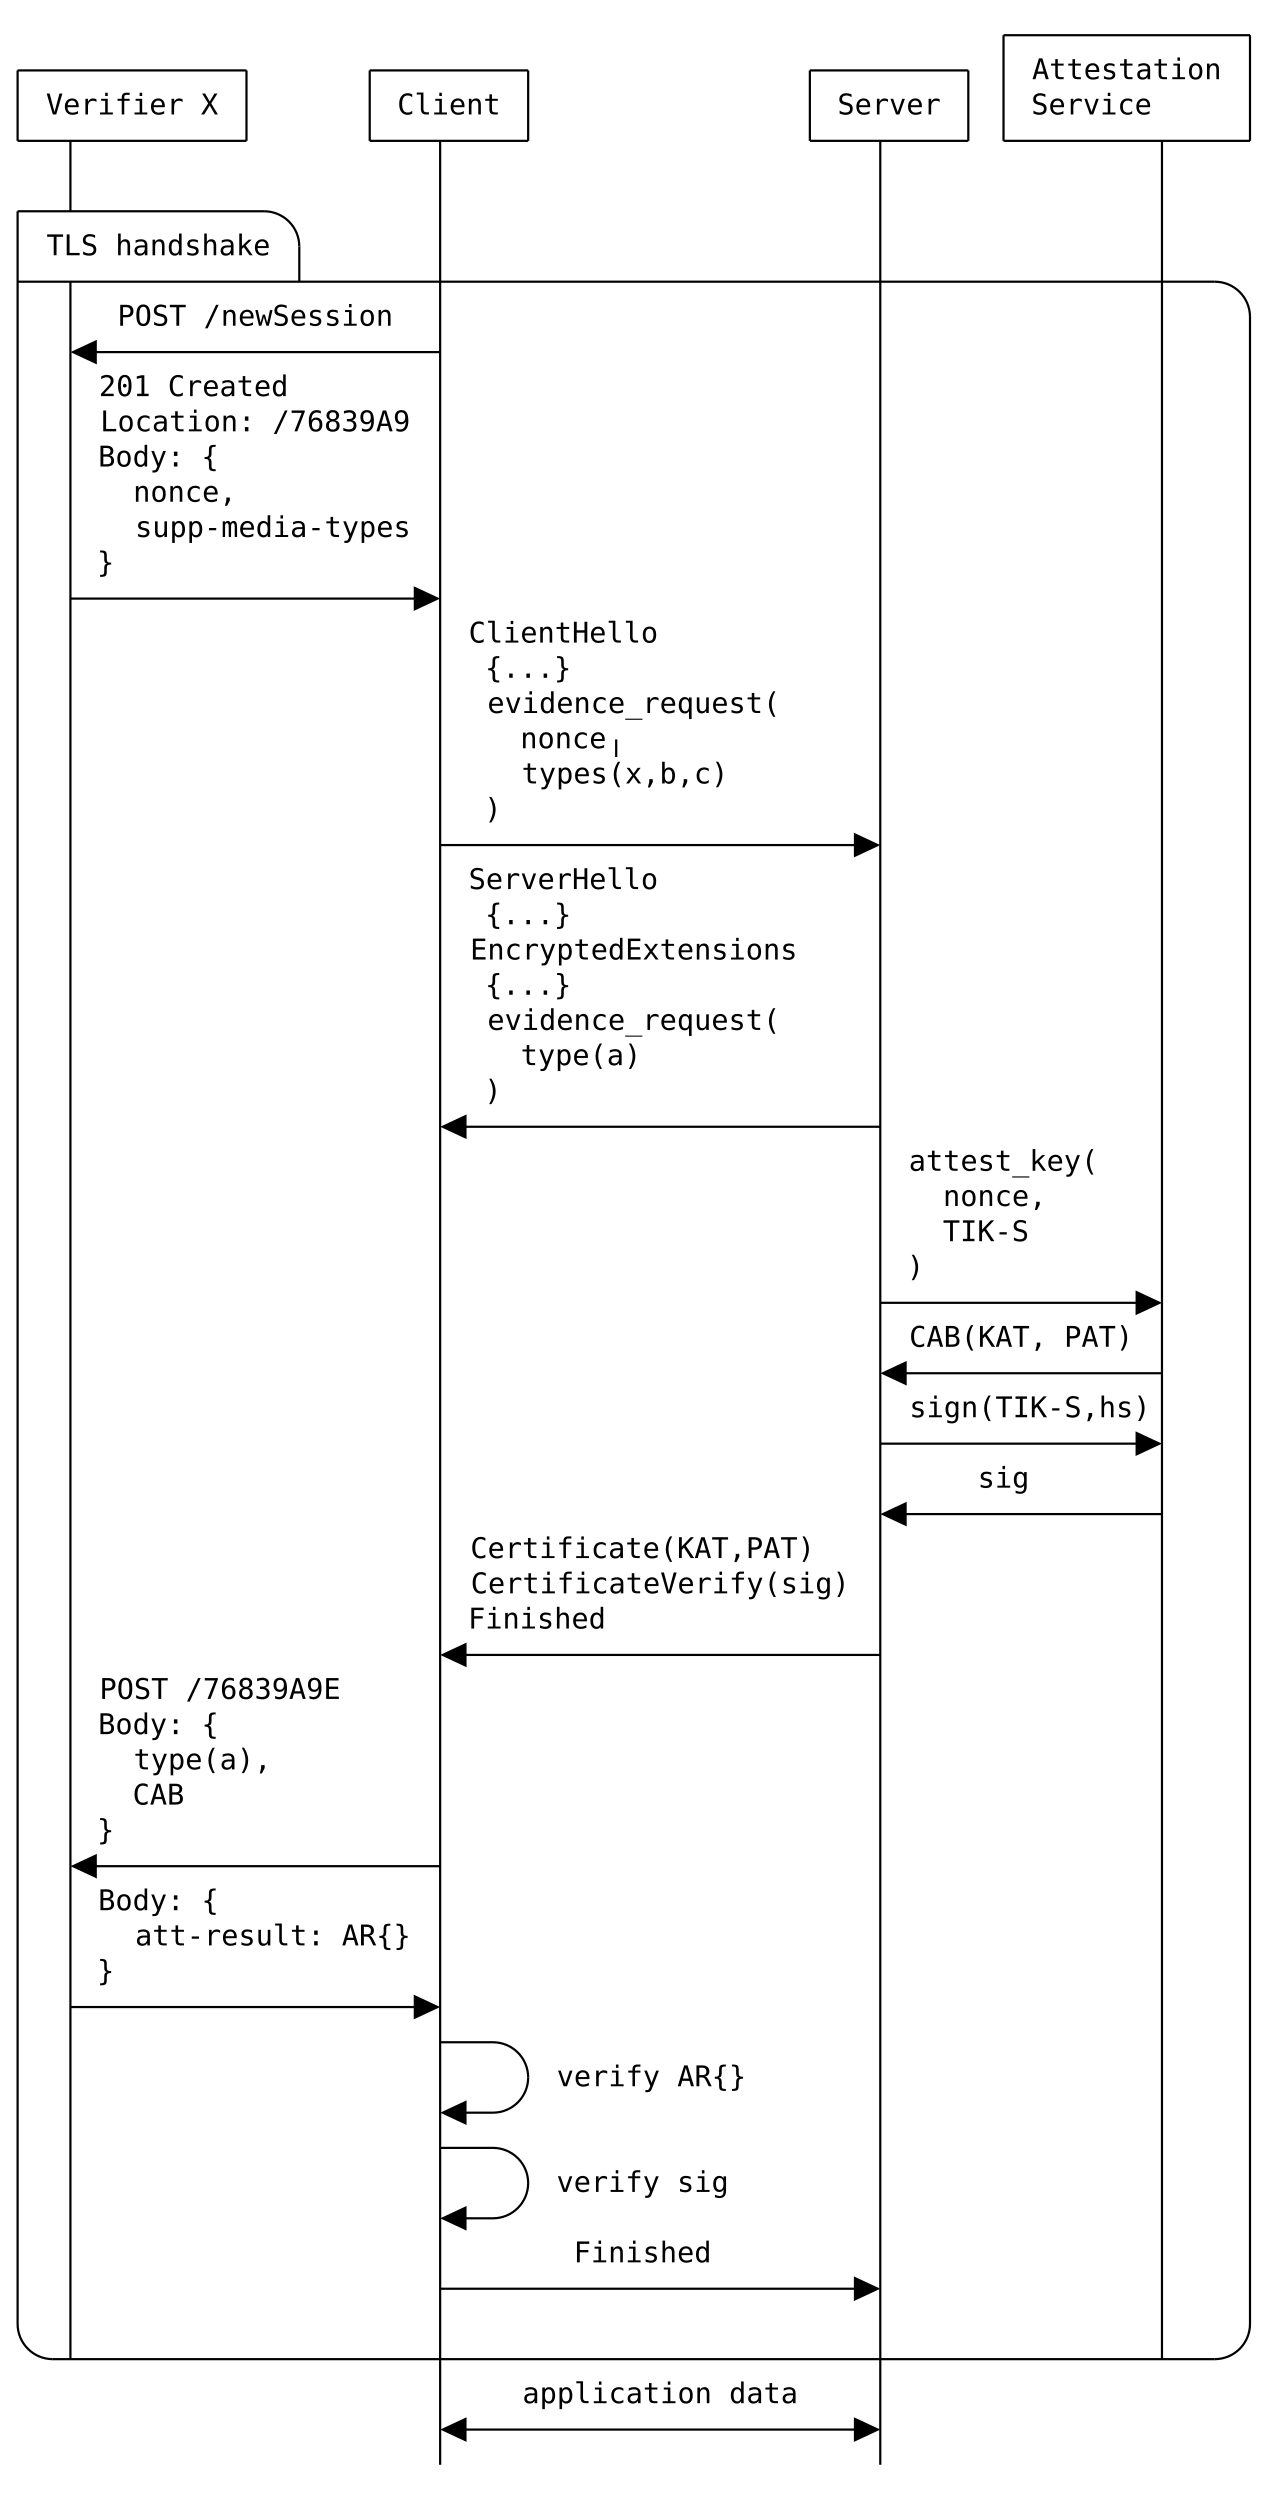
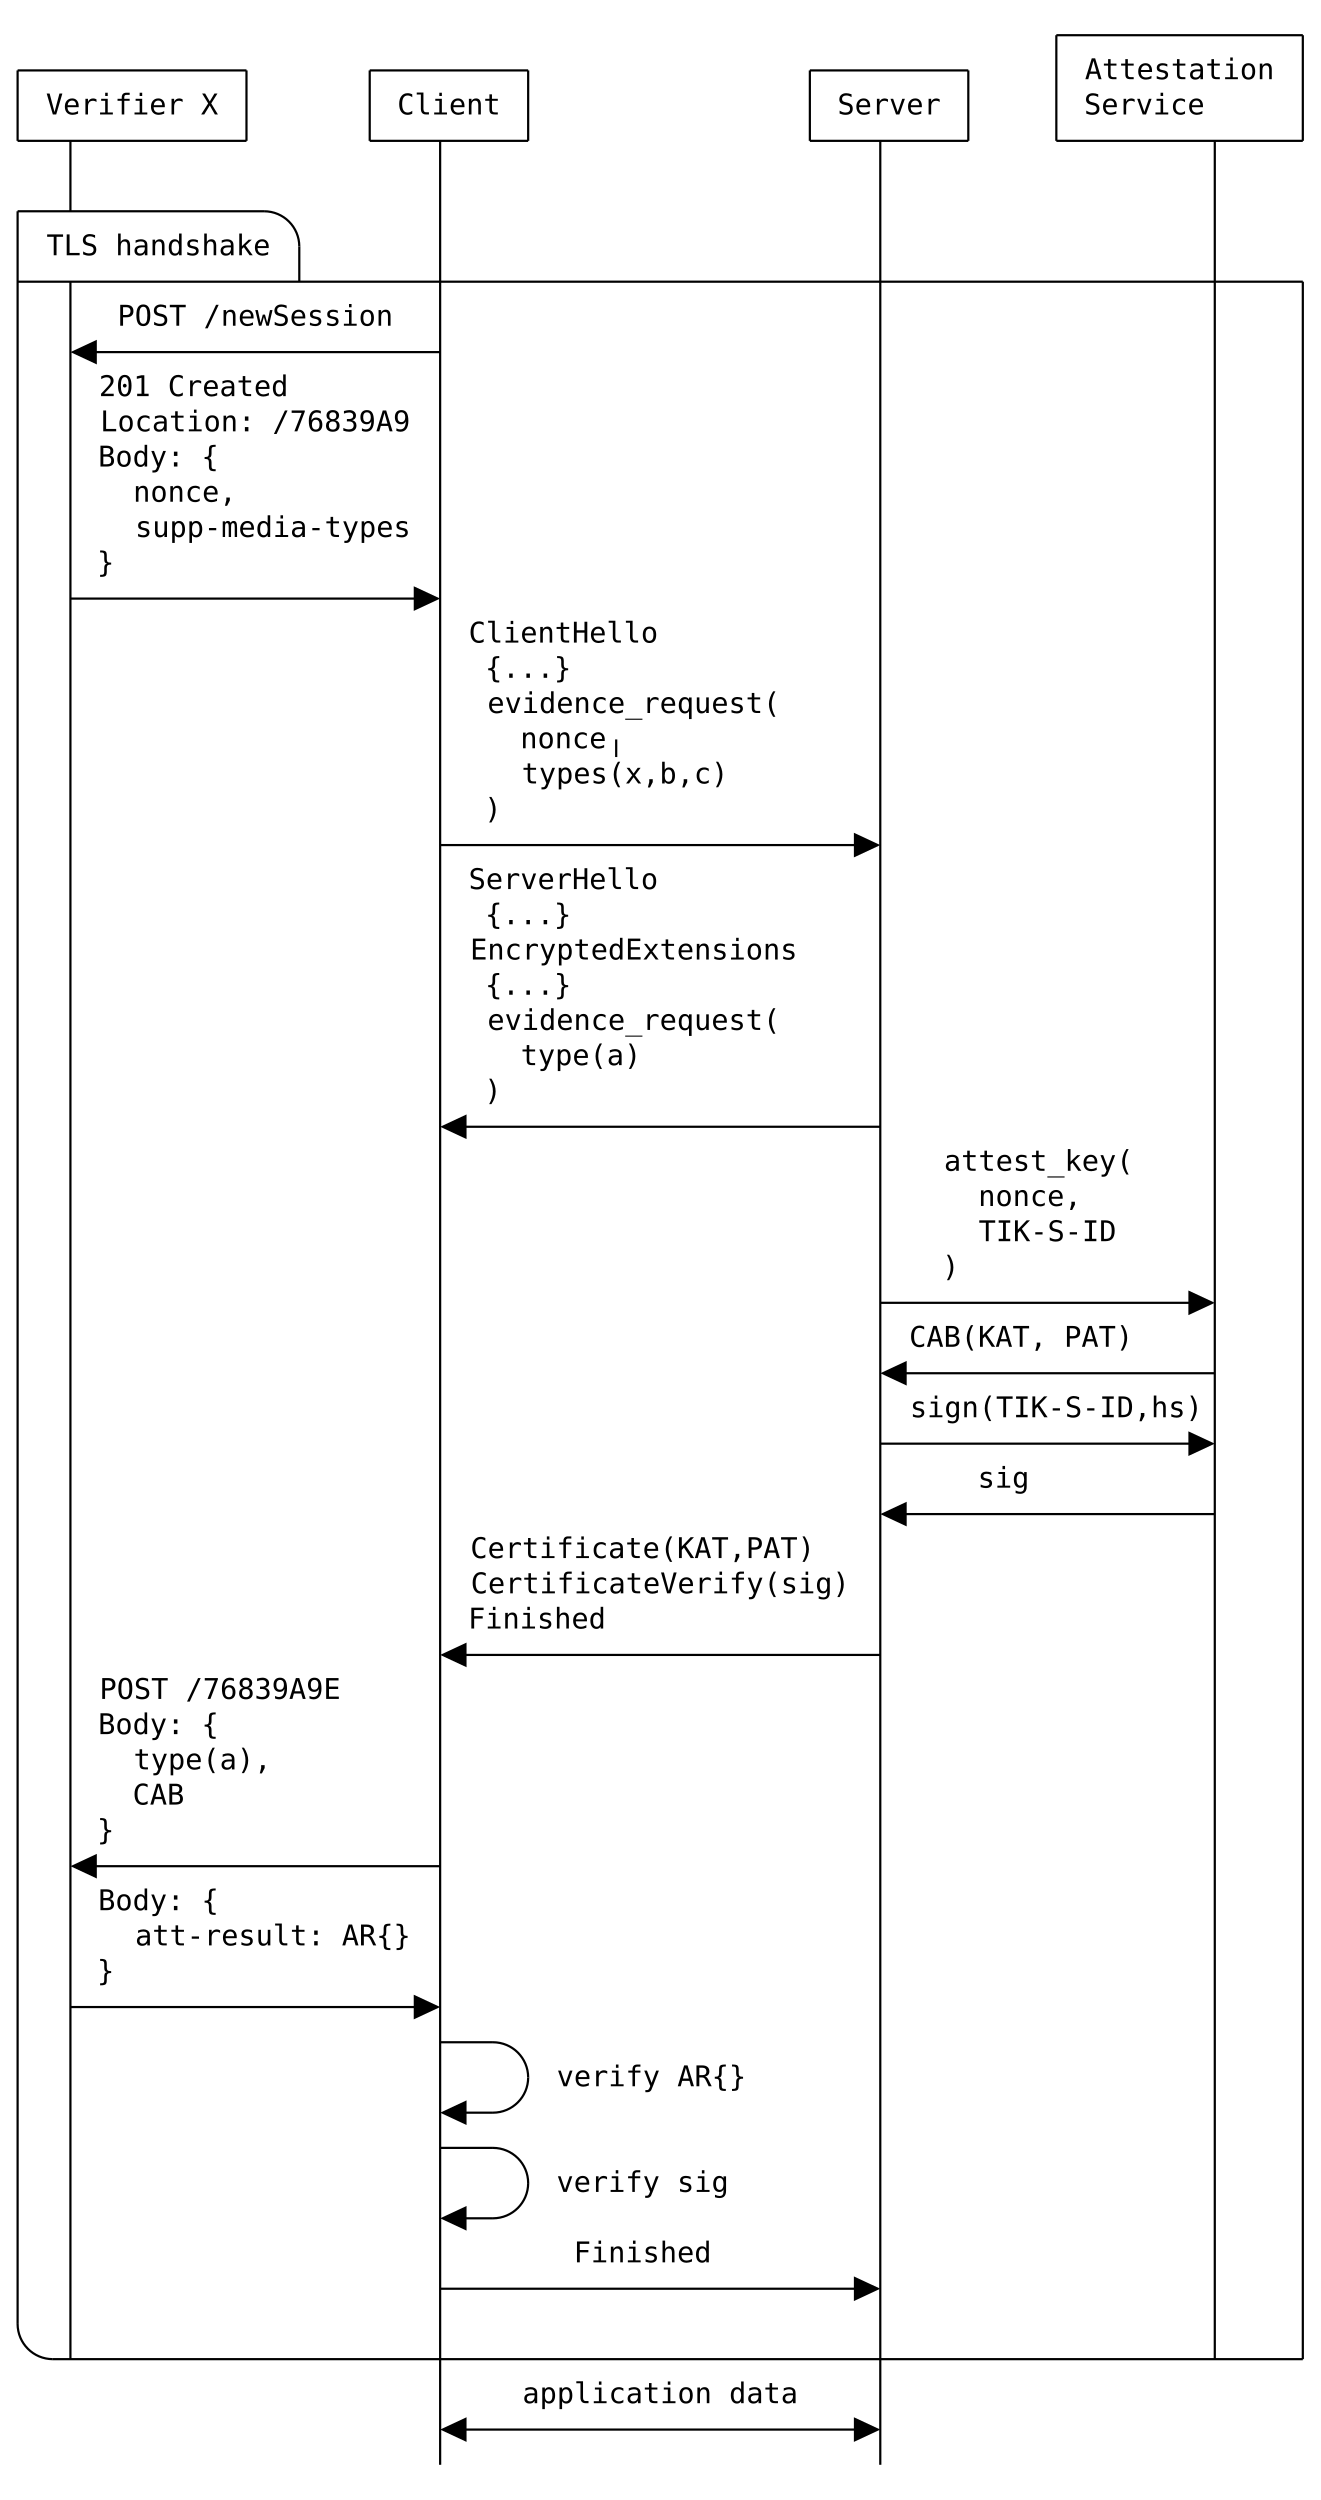
- <svg xmlns="http://www.w3.org/2000/svg" version="1.1" height="1136" width="576" viewBox="0 0 576 1136" class="diagram" text-anchor="middle" font-family="monospace" font-size="13px">
+ <svg xmlns="http://www.w3.org/2000/svg" version="1.1" height="1136" width="600" viewBox="0 0 600 1136" class="diagram" text-anchor="middle" font-family="monospace" font-size="13px">
  <path d="M 8,32 L 8,64" fill="none" stroke="black" />
  <path d="M 8,96 L 8,1056" fill="none" stroke="black" />
  <path d="M 32,64 L 32,96" fill="none" stroke="black" />
  <path d="M 32,128 L 32,1072" fill="none" stroke="black" />
  <path d="M 112,32 L 112,64" fill="none" stroke="black" />
  <path d="M 136,112 L 136,128" fill="none" stroke="black" />
  <path d="M 168,32 L 168,64" fill="none" stroke="black" />
  <path d="M 200,64 L 200,1120" fill="none" stroke="black" />
  <path d="M 240,32 L 240,64" fill="none" stroke="black" />
  <path d="M 280,336 L 280,344" fill="none" stroke="black" />
  <path d="M 368,32 L 368,64" fill="none" stroke="black" />
  <path d="M 400,64 L 400,1120" fill="none" stroke="black" />
  <path d="M 440,32 L 440,64" fill="none" stroke="black" />
-   <path d="M 456,16 L 456,64" fill="none" stroke="black" />
-   <path d="M 528,64 L 528,1072" fill="none" stroke="black" />
-   <path d="M 568,16 L 568,64" fill="none" stroke="black" />
-   <path d="M 568,144 L 568,1056" fill="none" stroke="black" />
-   <path d="M 456,16 L 568,16" fill="none" stroke="black" />
+   <path d="M 480,16 L 480,64" fill="none" stroke="black" />
+   <path d="M 552,64 L 552,1072" fill="none" stroke="black" />
+   <path d="M 592,16 L 592,64" fill="none" stroke="black" />
+   <path d="M 592,128 L 592,1072" fill="none" stroke="black" />
+   <path d="M 480,16 L 592,16" fill="none" stroke="black" />
  <path d="M 8,32 L 112,32" fill="none" stroke="black" />
  <path d="M 168,32 L 240,32" fill="none" stroke="black" />
  <path d="M 368,32 L 440,32" fill="none" stroke="black" />
  <path d="M 8,64 L 112,64" fill="none" stroke="black" />
  <path d="M 168,64 L 240,64" fill="none" stroke="black" />
  <path d="M 368,64 L 440,64" fill="none" stroke="black" />
-   <path d="M 456,64 L 568,64" fill="none" stroke="black" />
+   <path d="M 480,64 L 592,64" fill="none" stroke="black" />
  <path d="M 8,96 L 120,96" fill="none" stroke="black" />
-   <path d="M 8,128 L 552,128" fill="none" stroke="black" />
+   <path d="M 8,128 L 592,128" fill="none" stroke="black" />
  <path d="M 40,160 L 200,160" fill="none" stroke="black" />
  <path d="M 32,272 L 192,272" fill="none" stroke="black" />
  <path d="M 200,384 L 392,384" fill="none" stroke="black" />
  <path d="M 208,512 L 400,512" fill="none" stroke="black" />
-   <path d="M 400,592 L 520,592" fill="none" stroke="black" />
-   <path d="M 408,624 L 528,624" fill="none" stroke="black" />
-   <path d="M 400,656 L 520,656" fill="none" stroke="black" />
-   <path d="M 408,688 L 528,688" fill="none" stroke="black" />
+   <path d="M 400,592 L 544,592" fill="none" stroke="black" />
+   <path d="M 408,624 L 552,624" fill="none" stroke="black" />
+   <path d="M 400,656 L 544,656" fill="none" stroke="black" />
+   <path d="M 408,688 L 552,688" fill="none" stroke="black" />
  <path d="M 208,752 L 400,752" fill="none" stroke="black" />
  <path d="M 40,848 L 200,848" fill="none" stroke="black" />
  <path d="M 32,912 L 192,912" fill="none" stroke="black" />
  <path d="M 200,928 L 224,928" fill="none" stroke="black" />
  <path d="M 208,960 L 224,960" fill="none" stroke="black" />
  <path d="M 200,976 L 224,976" fill="none" stroke="black" />
  <path d="M 208,1008 L 224,1008" fill="none" stroke="black" />
  <path d="M 200,1040 L 392,1040" fill="none" stroke="black" />
-   <path d="M 24,1072 L 552,1072" fill="none" stroke="black" />
+   <path d="M 24,1072 L 592,1072" fill="none" stroke="black" />
  <path d="M 208,1104 L 392,1104" fill="none" stroke="black" />
  <path d="M 120,96 C 128.831,96 136,103.169 136,112" fill="none" stroke="black" />
-   <path d="M 552,128 C 560.831,128 568,135.169 568,144" fill="none" stroke="black" />
  <path d="M 224,928 C 232.831,928 240,935.169 240,944" fill="none" stroke="black" />
  <path d="M 224,960 C 232.831,960 240,952.831 240,944" fill="none" stroke="black" />
  <path d="M 224,976 C 232.831,976 240,983.169 240,992" fill="none" stroke="black" />
  <path d="M 224,1008 C 232.831,1008 240,1000.831 240,992" fill="none" stroke="black" />
  <path d="M 24,1072 C 15.169,1072 8,1064.831 8,1056" fill="none" stroke="black" />
-   <path d="M 552,1072 C 560.831,1072 568,1064.831 568,1056" fill="none" stroke="black" />
-   <polygon class="arrowhead" points="528,656 516,650.4 516,661.6" fill="black" transform="rotate(0,520,656)" />
-   <polygon class="arrowhead" points="528,592 516,586.4 516,597.6" fill="black" transform="rotate(0,520,592)" />
+   <polygon class="arrowhead" points="552,656 540,650.4 540,661.6" fill="black" transform="rotate(0,544,656)" />
+   <polygon class="arrowhead" points="552,592 540,586.4 540,597.6" fill="black" transform="rotate(0,544,592)" />
  <polygon class="arrowhead" points="416,688 404,682.4 404,693.6" fill="black" transform="rotate(180,408,688)" />
  <polygon class="arrowhead" points="416,624 404,618.4 404,629.6" fill="black" transform="rotate(180,408,624)" />
  <polygon class="arrowhead" points="400,1104 388,1098.4 388,1109.6" fill="black" transform="rotate(0,392,1104)" />
  <polygon class="arrowhead" points="400,1040 388,1034.4 388,1045.6" fill="black" transform="rotate(0,392,1040)" />
  <polygon class="arrowhead" points="400,384 388,378.4 388,389.6" fill="black" transform="rotate(0,392,384)" />
  <polygon class="arrowhead" points="216,1104 204,1098.4 204,1109.6" fill="black" transform="rotate(180,208,1104)" />
  <polygon class="arrowhead" points="216,1008 204,1002.4 204,1013.6" fill="black" transform="rotate(180,208,1008)" />
  <polygon class="arrowhead" points="216,960 204,954.4 204,965.6" fill="black" transform="rotate(180,208,960)" />
  <polygon class="arrowhead" points="216,752 204,746.4 204,757.6" fill="black" transform="rotate(180,208,752)" />
  <polygon class="arrowhead" points="216,512 204,506.4 204,517.6" fill="black" transform="rotate(180,208,512)" />
  <polygon class="arrowhead" points="200,912 188,906.4 188,917.6" fill="black" transform="rotate(0,192,912)" />
  <polygon class="arrowhead" points="200,272 188,266.4 188,277.6" fill="black" transform="rotate(0,192,272)" />
  <polygon class="arrowhead" points="48,848 36,842.4 36,853.6" fill="black" transform="rotate(180,40,848)" />
  <polygon class="arrowhead" points="48,160 36,154.4 36,165.6" fill="black" transform="rotate(180,40,160)" />
  <g class="text">
-     <text x="512" y="36">Attestation</text>
+     <text x="536" y="36">Attestation</text>
    <text x="60" y="52">Verifier X</text>
    <text x="204" y="52">Client</text>
    <text x="404" y="52">Server</text>
-     <text x="496" y="52">Service</text>
+     <text x="520" y="52">Service</text>
    <text x="72" y="116">TLS handshake</text>
    <text x="116" y="148">POST /newSession</text>
    <text x="88" y="180">201 Created</text>
    <text x="116" y="196">Location: /76839A9</text>
    <text x="72" y="212">Body: {</text>
    <text x="84" y="228">nonce,</text>
    <text x="124" y="244">supp-media-types</text>
    <text x="48" y="260">}</text>
    <text x="256" y="292">ClientHello</text>
    <text x="240" y="308">{...}</text>
    <text x="288" y="324">evidence_request(</text>
    <text x="256" y="340">nonce</text>
    <text x="284" y="356">types(x,b,c)</text>
    <text x="224" y="372">)</text>
    <text x="256" y="404">ServerHello</text>
    <text x="240" y="420">{...}</text>
    <text x="288" y="436">EncryptedExtensions</text>
    <text x="240" y="452">{...}</text>
    <text x="288" y="468">evidence_request(</text>
    <text x="264" y="484">type(a)</text>
    <text x="224" y="500">)</text>
-     <text x="456" y="532">attest_key(</text>
-     <text x="452" y="548">nonce,</text>
-     <text x="448" y="564">TIK-S</text>
-     <text x="416" y="580">)</text>
+     <text x="472" y="532">attest_key(</text>
+     <text x="468" y="548">nonce,</text>
+     <text x="476" y="564">TIK-S-ID</text>
+     <text x="432" y="580">)</text>
    <text x="464" y="612">CAB(KAT, PAT)</text>
-     <text x="468" y="644">sign(TIK-S,hs)</text>
+     <text x="480" y="644">sign(TIK-S-ID,hs)</text>
    <text x="456" y="676">sig</text>
    <text x="292" y="708">Certificate(KAT,PAT)</text>
    <text x="300" y="724">CertificateVerify(sig)</text>
    <text x="244" y="740">Finished</text>
    <text x="100" y="772">POST /76839A9E</text>
    <text x="72" y="788">Body: {</text>
    <text x="92" y="804">type(a),</text>
    <text x="72" y="820">CAB</text>
    <text x="48" y="836">}</text>
    <text x="72" y="868">Body: {</text>
    <text x="124" y="884">att-result: AR{}</text>
    <text x="48" y="900">}</text>
    <text x="296" y="948">verify AR{}</text>
    <text x="292" y="996">verify sig</text>
    <text x="292" y="1028">Finished</text>
    <text x="300" y="1092">application data</text>
  </g>
</svg>
